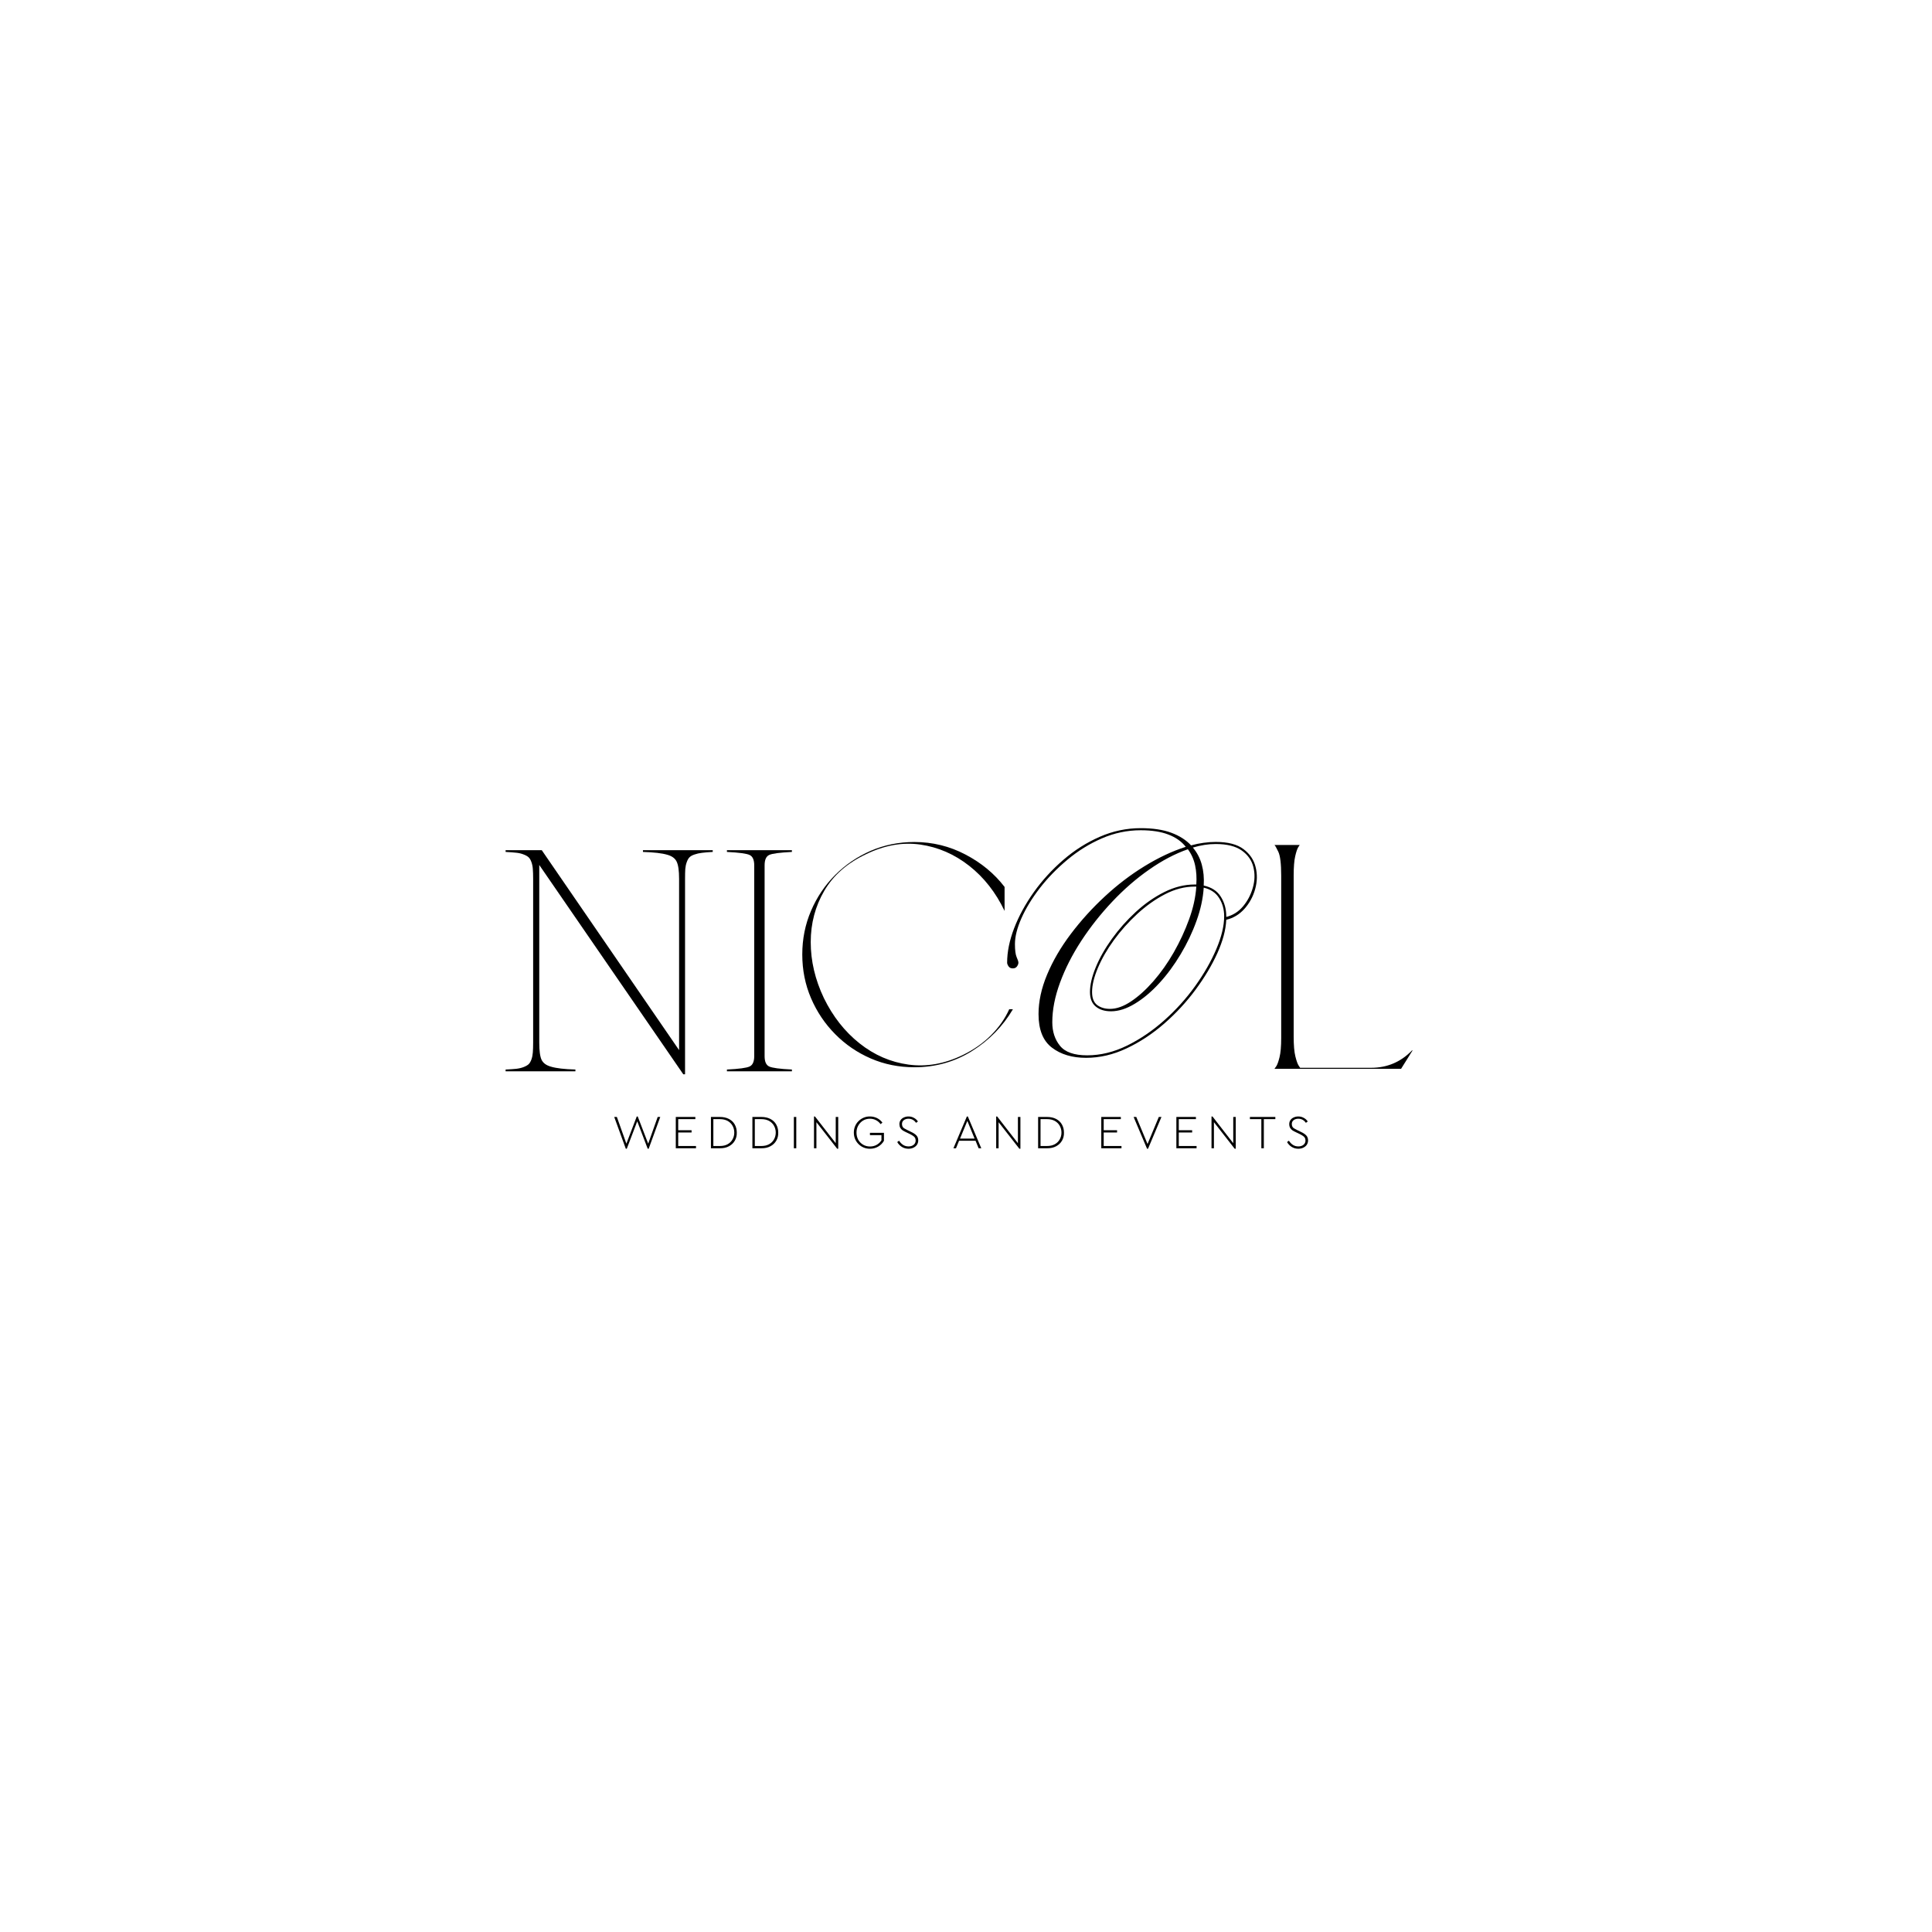
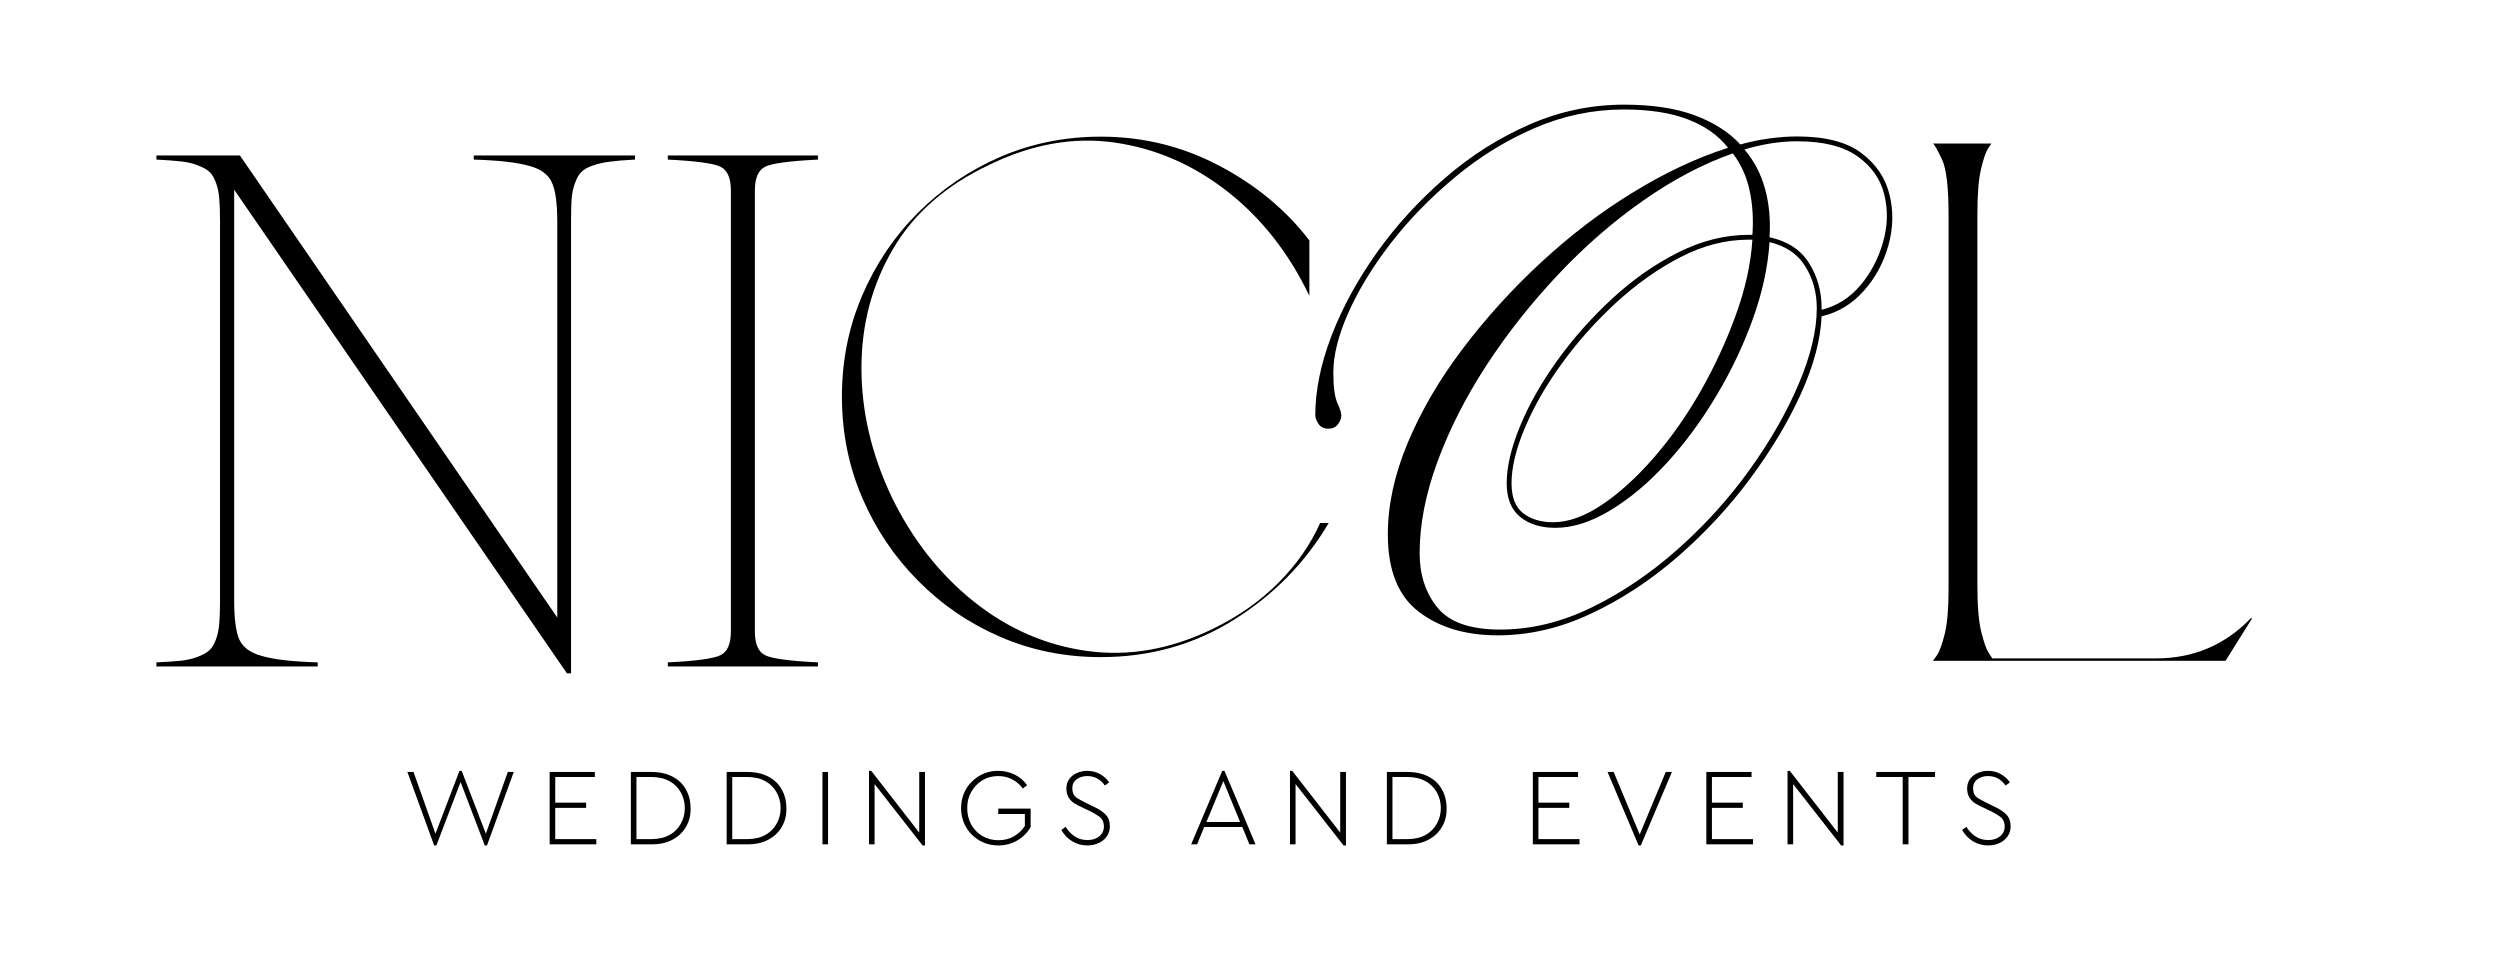
- <svg xmlns="http://www.w3.org/2000/svg" width="500" zoomAndPan="magnify" viewBox="0 0 375 375" height="500" preserveAspectRatio="xMidYMid meet" version="1.0">
+ <svg xmlns="http://www.w3.org/2000/svg" width="220" zoomAndPan="magnify" viewBox="85 152 210 82" height="86" preserveAspectRatio="xMidYMid meet" version="1.0">
  <defs>
    <g />
  </defs>
  <g fill="#000000" fill-opacity="1">
    <g transform="translate(246.4449, 207.4623)">
      <g>
        <path d="M 4.656 -37.5 L 4.656 -6.297 C 4.656 -4.586 4.766 -3.297 4.984 -2.422 C 5.203 -1.547 5.41 -0.957 5.609 -0.656 C 5.805 -0.352 5.906 -0.203 5.906 -0.203 L 19.672 -0.203 C 22.816 -0.203 25.477 -1.336 27.656 -3.609 L 27.719 -3.547 L 25.5 0 L 0.922 0 C 0.922 0 1.031 -0.148 1.25 -0.453 C 1.469 -0.766 1.688 -1.359 1.906 -2.234 C 2.125 -3.109 2.234 -4.352 2.234 -5.969 L 2.234 -37.5 C 2.234 -39.812 2.047 -41.359 1.672 -42.141 C 1.297 -42.93 1.047 -43.367 0.922 -43.453 L 5.828 -43.453 C 5.828 -43.453 5.727 -43.301 5.531 -43 C 5.344 -42.695 5.148 -42.117 4.953 -41.266 C 4.754 -40.41 4.656 -39.156 4.656 -37.5 Z M 4.656 -37.5 " />
      </g>
    </g>
  </g>
  <g fill="#000000" fill-opacity="1">
    <g transform="translate(195.4216, 204.7762)">
      <g>
        <path d="M 2.25 -17.922 C 2.25 -17.691 2.156 -17.445 1.969 -17.188 C 1.789 -16.938 1.52 -16.812 1.156 -16.812 C 0.789 -16.812 0.516 -16.945 0.328 -17.219 C 0.148 -17.5 0.062 -17.734 0.062 -17.922 C 0.062 -20.016 0.516 -22.242 1.422 -24.609 C 2.336 -26.984 3.613 -29.32 5.25 -31.625 C 6.895 -33.926 8.801 -36.008 10.969 -37.875 C 13.133 -39.75 15.492 -41.242 18.047 -42.359 C 20.598 -43.473 23.242 -44.031 25.984 -44.031 C 28.348 -44.031 30.328 -43.734 31.922 -43.141 C 33.523 -42.547 34.805 -41.727 35.766 -40.688 C 36.578 -40.914 37.383 -41.082 38.188 -41.188 C 38.988 -41.301 39.773 -41.359 40.547 -41.359 C 42.922 -41.359 44.723 -40.891 45.953 -39.953 C 47.18 -39.023 47.961 -37.863 48.297 -36.469 C 48.641 -35.082 48.609 -33.66 48.203 -32.203 C 47.797 -30.742 47.102 -29.469 46.125 -28.375 C 45.145 -27.281 43.969 -26.57 42.594 -26.25 C 42.508 -24.289 41.93 -22.125 40.859 -19.75 C 39.785 -17.383 38.367 -15.016 36.609 -12.641 C 34.859 -10.273 32.832 -8.086 30.531 -6.078 C 28.227 -4.078 25.785 -2.473 23.203 -1.266 C 20.629 -0.055 18.023 0.547 15.391 0.547 C 12.691 0.547 10.477 -0.113 8.75 -1.438 C 7.02 -2.758 6.156 -4.926 6.156 -7.938 C 6.156 -10.395 6.711 -12.957 7.828 -15.625 C 8.941 -18.289 10.477 -20.922 12.438 -23.516 C 14.406 -26.117 16.609 -28.547 19.047 -30.797 C 21.484 -33.055 24.055 -35.016 26.766 -36.672 C 29.484 -38.336 32.141 -39.582 34.734 -40.406 C 33.91 -41.457 32.781 -42.254 31.344 -42.797 C 29.914 -43.348 28.129 -43.625 25.984 -43.625 C 23.379 -43.625 20.867 -43.098 18.453 -42.047 C 16.047 -41.004 13.816 -39.625 11.766 -37.906 C 9.711 -36.195 7.922 -34.352 6.391 -32.375 C 4.867 -30.395 3.688 -28.457 2.844 -26.562 C 2 -24.664 1.578 -22.988 1.578 -21.531 C 1.578 -20.352 1.688 -19.508 1.906 -19 C 2.133 -18.5 2.25 -18.141 2.25 -17.922 Z M 36.781 -33.094 C 36.875 -34.414 36.797 -35.656 36.547 -36.812 C 36.297 -37.977 35.828 -39.02 35.141 -39.938 C 32.641 -39.062 30.133 -37.742 27.625 -35.984 C 25.113 -34.234 22.727 -32.16 20.469 -29.766 C 18.219 -27.379 16.211 -24.844 14.453 -22.156 C 12.703 -19.469 11.328 -16.766 10.328 -14.047 C 9.328 -11.336 8.828 -8.773 8.828 -6.359 C 8.828 -4.535 9.328 -3.008 10.328 -1.781 C 11.328 -0.551 13.082 0.062 15.594 0.062 C 18.188 0.062 20.758 -0.562 23.312 -1.812 C 25.863 -3.062 28.281 -4.703 30.562 -6.734 C 32.844 -8.766 34.848 -10.988 36.578 -13.406 C 38.305 -15.82 39.672 -18.211 40.672 -20.578 C 41.68 -22.953 42.188 -25.07 42.188 -26.938 C 42.188 -28.258 41.863 -29.43 41.219 -30.453 C 40.582 -31.484 39.582 -32.16 38.219 -32.484 C 38.082 -30.379 37.613 -28.223 36.812 -26.016 C 36.02 -23.805 34.992 -21.648 33.734 -19.547 C 32.484 -17.453 31.094 -15.57 29.562 -13.906 C 28.039 -12.25 26.469 -10.93 24.844 -9.953 C 23.227 -8.973 21.691 -8.484 20.234 -8.484 C 19.004 -8.484 18.016 -8.789 17.266 -9.406 C 16.516 -10.02 16.141 -10.961 16.141 -12.234 C 16.141 -13.609 16.516 -15.207 17.266 -17.031 C 18.016 -18.852 19.062 -20.695 20.406 -22.562 C 21.75 -24.426 23.285 -26.156 25.016 -27.75 C 26.754 -29.352 28.602 -30.645 30.562 -31.625 C 32.52 -32.602 34.477 -33.094 36.438 -33.094 Z M 20.031 -8.953 C 21.312 -8.953 22.68 -9.441 24.141 -10.422 C 25.598 -11.398 27.039 -12.707 28.469 -14.344 C 29.906 -15.988 31.219 -17.848 32.406 -19.922 C 33.594 -22.004 34.582 -24.141 35.375 -26.328 C 36.176 -28.516 36.645 -30.633 36.781 -32.688 L 36.438 -32.688 C 34.531 -32.688 32.629 -32.195 30.734 -31.219 C 28.836 -30.238 27.035 -28.961 25.328 -27.391 C 23.617 -25.816 22.102 -24.117 20.781 -22.297 C 19.457 -20.473 18.422 -18.672 17.672 -16.891 C 16.922 -15.109 16.547 -13.555 16.547 -12.234 C 16.547 -11.055 16.875 -10.211 17.531 -9.703 C 18.195 -9.203 19.031 -8.953 20.031 -8.953 Z M 40.547 -40.953 C 39.816 -40.953 39.086 -40.895 38.359 -40.781 C 37.629 -40.664 36.879 -40.492 36.109 -40.266 C 36.922 -39.316 37.5 -38.211 37.844 -36.953 C 38.188 -35.703 38.312 -34.348 38.219 -32.891 C 39.727 -32.566 40.832 -31.848 41.531 -30.734 C 42.238 -29.617 42.594 -28.352 42.594 -26.938 L 42.594 -26.797 C 43.875 -27.117 44.957 -27.801 45.844 -28.844 C 46.727 -29.895 47.363 -31.102 47.75 -32.469 C 48.145 -33.844 48.18 -35.176 47.859 -36.469 C 47.547 -37.77 46.797 -38.844 45.609 -39.688 C 44.422 -40.531 42.734 -40.953 40.547 -40.953 Z M 40.547 -40.953 " />
      </g>
    </g>
  </g>
  <g fill="#000000" fill-opacity="1">
    <g transform="translate(96.77996, 207.9378)">
      <g>
        <path d="M 1.359 0 L 1.359 -0.344 C 2.211 -0.383 2.906 -0.43 3.438 -0.484 C 3.969 -0.547 4.445 -0.66 4.875 -0.828 C 5.312 -1.004 5.633 -1.191 5.844 -1.391 C 6.051 -1.598 6.227 -1.906 6.375 -2.312 C 6.52 -2.727 6.609 -3.176 6.641 -3.656 C 6.68 -4.133 6.703 -4.77 6.703 -5.562 L 6.703 -37.359 C 6.703 -38.148 6.68 -38.785 6.641 -39.266 C 6.609 -39.742 6.52 -40.188 6.375 -40.594 C 6.227 -41.008 6.051 -41.316 5.844 -41.516 C 5.633 -41.723 5.312 -41.91 4.875 -42.078 C 4.445 -42.254 3.969 -42.367 3.438 -42.422 C 2.906 -42.484 2.211 -42.535 1.359 -42.578 L 1.359 -42.922 L 8.375 -42.922 L 35.031 -4.109 L 35.031 -37.359 C 35.031 -38.93 34.875 -40.039 34.562 -40.688 C 34.258 -41.332 33.648 -41.781 32.734 -42.031 C 31.711 -42.332 30.141 -42.516 28.016 -42.578 L 28.016 -42.922 L 41.562 -42.922 L 41.562 -42.578 C 40.695 -42.535 40 -42.477 39.469 -42.406 C 38.945 -42.344 38.461 -42.234 38.016 -42.078 C 37.578 -41.93 37.254 -41.75 37.047 -41.531 C 36.836 -41.32 36.66 -41.008 36.516 -40.594 C 36.367 -40.188 36.273 -39.742 36.234 -39.266 C 36.203 -38.785 36.188 -38.148 36.188 -37.359 L 36.188 0.578 L 35.844 0.578 L 7.891 -40.047 L 7.891 -5.562 C 7.891 -3.977 8.039 -2.863 8.344 -2.219 C 8.656 -1.582 9.27 -1.141 10.188 -0.891 C 11.207 -0.586 12.781 -0.406 14.906 -0.344 L 14.906 0 Z M 1.359 0 " />
      </g>
    </g>
  </g>
  <g fill="#000000" fill-opacity="1">
    <g transform="translate(139.738, 207.9378)">
      <g>
        <path d="M 1.359 0 L 1.359 -0.344 C 3.711 -0.457 5.18 -0.656 5.766 -0.938 C 6.359 -1.219 6.656 -1.883 6.656 -2.938 L 6.656 -39.984 C 6.656 -41.035 6.359 -41.703 5.766 -41.984 C 5.18 -42.266 3.711 -42.461 1.359 -42.578 L 1.359 -42.922 L 13.969 -42.922 L 13.969 -42.578 C 11.602 -42.461 10.129 -42.266 9.547 -41.984 C 8.961 -41.703 8.672 -41.035 8.672 -39.984 L 8.672 -2.938 C 8.672 -1.883 8.961 -1.219 9.547 -0.938 C 10.129 -0.656 11.602 -0.457 13.969 -0.344 L 13.969 0 Z M 1.359 0 " />
      </g>
    </g>
  </g>
  <g fill="#000000" fill-opacity="1">
    <g transform="translate(155.3503, 207.9378)">
      <g />
    </g>
  </g>
  <g fill="#000000" fill-opacity="1">
    <g transform="translate(167.8798, 207.9378)">
      <g />
    </g>
  </g>
  <g fill="#000000" fill-opacity="1">
    <g transform="translate(180.4093, 207.9378)">
      <g />
    </g>
  </g>
  <g fill="#000000" fill-opacity="1">
    <g transform="translate(192.9389, 207.9378)">
      <g />
    </g>
  </g>
  <g fill="#000000" fill-opacity="1">
    <g transform="translate(205.4684, 207.9378)">
      <g />
    </g>
  </g>
  <g fill="#000000" fill-opacity="1">
    <g transform="translate(217.9979, 207.9378)">
      <g />
    </g>
  </g>
  <g fill="#000000" fill-opacity="1">
    <g transform="translate(230.5275, 207.9378)">
      <g />
    </g>
  </g>
  <g fill="#000000" fill-opacity="1">
    <g transform="translate(154.7996, 207.0273)">
      <g>
        <path d="M 41.094 -11.141 L 41.812 -11.141 C 39.852 -7.816 37.203 -5.109 33.859 -3.016 C 30.516 -0.922 26.785 0.125 22.672 0.125 C 19.66 0.125 16.844 -0.441 14.219 -1.578 C 11.602 -2.711 9.301 -4.285 7.312 -6.297 C 5.32 -8.305 3.758 -10.629 2.625 -13.266 C 1.488 -15.91 0.922 -18.742 0.922 -21.766 C 0.922 -24.773 1.488 -27.602 2.625 -30.25 C 3.758 -32.895 5.32 -35.211 7.312 -37.203 C 9.301 -39.191 11.602 -40.754 14.219 -41.891 C 16.844 -43.023 19.66 -43.594 22.672 -43.594 C 26.211 -43.594 29.523 -42.781 32.609 -41.156 C 35.691 -39.539 38.219 -37.445 40.188 -34.875 L 40.188 -30.219 C 38.477 -33.801 36.191 -36.719 33.328 -38.969 C 30.461 -41.219 27.305 -42.594 23.859 -43.094 C 20.41 -43.594 16.895 -42.973 13.312 -41.234 C 9.676 -39.523 6.973 -37.16 5.203 -34.141 C 3.441 -31.129 2.562 -27.801 2.562 -24.156 C 2.562 -20.508 3.41 -16.895 5.109 -13.312 C 6.859 -9.727 9.164 -6.797 12.031 -4.516 C 14.895 -2.242 18.062 -0.867 21.531 -0.391 C 25.008 0.086 28.516 -0.523 32.047 -2.234 C 34.191 -3.273 36.031 -4.562 37.562 -6.094 C 39.094 -7.625 40.27 -9.305 41.094 -11.141 Z M 41.094 -11.141 " />
      </g>
    </g>
  </g>
  <g fill="#000000" fill-opacity="1">
    <g transform="translate(118.7509, 222.8777)">
      <g>
        <path d="M 8.906 -6.078 L 9.406 -6.078 L 7.156 0.094 L 6.969 0.094 L 4.938 -5.234 L 2.906 0.094 L 2.719 0.094 L 0.469 -6.078 L 0.984 -6.078 L 2.828 -0.891 L 4.844 -6.172 L 5.031 -6.172 L 7.062 -0.891 Z M 8.906 -6.078 " />
      </g>
    </g>
  </g>
  <g fill="#000000" fill-opacity="1">
    <g transform="translate(130.2647, 222.8777)">
      <g>
        <path d="M 0.906 0 L 0.906 -6.078 L 4.703 -6.078 L 4.703 -5.656 L 1.375 -5.656 L 1.375 -3.5 L 3.969 -3.5 L 3.969 -3.062 L 1.375 -3.062 L 1.375 -0.438 L 4.828 -0.438 L 4.828 0 Z M 0.906 0 " />
      </g>
    </g>
  </g>
  <g fill="#000000" fill-opacity="1">
    <g transform="translate(137.0863, 222.8777)">
      <g>
        <path d="M 0.906 0 L 0.906 -6.078 L 2.625 -6.078 C 3.32 -6.078 3.914 -5.945 4.406 -5.688 C 4.906 -5.426 5.281 -5.066 5.531 -4.609 C 5.789 -4.148 5.922 -3.629 5.922 -3.047 C 5.941 -2.473 5.816 -1.953 5.547 -1.484 C 5.285 -1.023 4.906 -0.66 4.406 -0.391 C 3.906 -0.117 3.312 0.008 2.625 0 Z M 1.375 -0.438 L 2.625 -0.438 C 3.219 -0.438 3.723 -0.551 4.141 -0.781 C 4.555 -1.008 4.875 -1.32 5.094 -1.719 C 5.32 -2.113 5.438 -2.555 5.438 -3.047 C 5.438 -3.535 5.32 -3.977 5.094 -4.375 C 4.875 -4.77 4.555 -5.082 4.141 -5.312 C 3.723 -5.539 3.219 -5.656 2.625 -5.656 L 1.375 -5.656 Z M 1.375 -0.438 " />
      </g>
    </g>
  </g>
  <g fill="#000000" fill-opacity="1">
    <g transform="translate(145.1339, 222.8777)">
      <g>
        <path d="M 0.906 0 L 0.906 -6.078 L 2.625 -6.078 C 3.32 -6.078 3.914 -5.945 4.406 -5.688 C 4.906 -5.426 5.281 -5.066 5.531 -4.609 C 5.789 -4.148 5.922 -3.629 5.922 -3.047 C 5.941 -2.473 5.816 -1.953 5.547 -1.484 C 5.285 -1.023 4.906 -0.66 4.406 -0.391 C 3.906 -0.117 3.312 0.008 2.625 0 Z M 1.375 -0.438 L 2.625 -0.438 C 3.219 -0.438 3.723 -0.551 4.141 -0.781 C 4.555 -1.008 4.875 -1.32 5.094 -1.719 C 5.32 -2.113 5.438 -2.555 5.438 -3.047 C 5.438 -3.535 5.32 -3.977 5.094 -4.375 C 4.875 -4.77 4.555 -5.082 4.141 -5.312 C 3.723 -5.539 3.219 -5.656 2.625 -5.656 L 1.375 -5.656 Z M 1.375 -0.438 " />
      </g>
    </g>
  </g>
  <g fill="#000000" fill-opacity="1">
    <g transform="translate(153.1816, 222.8777)">
      <g>
        <path d="M 0.906 0 L 0.906 -6.078 L 1.375 -6.078 L 1.375 0 Z M 0.906 0 " />
      </g>
    </g>
  </g>
  <g fill="#000000" fill-opacity="1">
    <g transform="translate(157.0902, 222.8777)">
      <g>
        <path d="M 5.125 -6.078 L 5.609 -6.078 L 5.609 0.094 L 5.406 0.094 L 1.375 -5.062 L 1.375 0 L 0.906 0 L 0.906 -6.172 L 1.094 -6.172 L 5.125 -0.984 Z M 5.125 -6.078 " />
      </g>
    </g>
  </g>
  <g fill="#000000" fill-opacity="1">
    <g transform="translate(165.23, 222.8777)">
      <g>
        <path d="M 0.5 -3.047 C 0.5 -3.484 0.578 -3.891 0.734 -4.266 C 0.891 -4.648 1.113 -4.984 1.406 -5.266 C 1.695 -5.555 2.031 -5.781 2.406 -5.938 C 2.789 -6.102 3.195 -6.18 3.625 -6.172 C 4.113 -6.172 4.57 -6.066 5 -5.859 C 5.426 -5.648 5.773 -5.352 6.047 -4.969 L 5.688 -4.688 C 5.445 -5.02 5.148 -5.273 4.797 -5.453 C 4.453 -5.641 4.062 -5.734 3.625 -5.734 C 3.125 -5.734 2.676 -5.613 2.281 -5.375 C 1.895 -5.133 1.586 -4.812 1.359 -4.406 C 1.129 -4.008 1.016 -3.555 1.016 -3.047 C 1.016 -2.547 1.125 -2.086 1.344 -1.672 C 1.57 -1.266 1.883 -0.941 2.281 -0.703 C 2.688 -0.461 3.141 -0.344 3.641 -0.344 C 4.117 -0.344 4.551 -0.453 4.938 -0.672 C 5.32 -0.891 5.629 -1.18 5.859 -1.547 L 5.859 -2.547 L 3.625 -2.547 L 3.625 -3 L 6.344 -3 L 6.344 -1.453 C 6.07 -0.973 5.691 -0.594 5.203 -0.312 C 4.723 -0.039 4.195 0.094 3.625 0.094 C 3.188 0.094 2.781 0.016 2.406 -0.141 C 2.031 -0.297 1.695 -0.52 1.406 -0.812 C 1.113 -1.102 0.891 -1.438 0.734 -1.812 C 0.578 -2.195 0.5 -2.609 0.5 -3.047 Z M 0.5 -3.047 " />
      </g>
    </g>
  </g>
  <g fill="#000000" fill-opacity="1">
    <g transform="translate(173.7293, 222.8777)">
      <g>
        <path d="M 0.422 -1.203 L 0.781 -1.469 C 1 -1.125 1.258 -0.852 1.562 -0.656 C 1.863 -0.457 2.219 -0.359 2.625 -0.359 C 3.02 -0.359 3.348 -0.461 3.609 -0.672 C 3.867 -0.879 4 -1.16 4 -1.516 C 3.988 -1.734 3.945 -1.906 3.875 -2.031 C 3.801 -2.164 3.68 -2.285 3.516 -2.391 C 3.359 -2.504 3.145 -2.629 2.875 -2.766 L 2.188 -3.094 C 1.938 -3.207 1.707 -3.328 1.5 -3.453 C 1.301 -3.586 1.145 -3.75 1.031 -3.938 C 0.914 -4.133 0.852 -4.379 0.844 -4.672 C 0.844 -4.984 0.922 -5.25 1.078 -5.469 C 1.234 -5.695 1.445 -5.867 1.719 -5.984 C 1.988 -6.109 2.285 -6.172 2.609 -6.172 C 2.992 -6.172 3.344 -6.082 3.656 -5.906 C 3.977 -5.738 4.238 -5.504 4.438 -5.203 L 4.078 -4.938 C 3.703 -5.469 3.211 -5.734 2.609 -5.734 C 2.254 -5.734 1.957 -5.645 1.719 -5.469 C 1.469 -5.289 1.344 -5.035 1.344 -4.703 C 1.352 -4.484 1.395 -4.305 1.469 -4.172 C 1.539 -4.047 1.656 -3.938 1.812 -3.844 C 1.977 -3.75 2.18 -3.641 2.422 -3.516 L 3.094 -3.188 C 3.57 -2.969 3.926 -2.734 4.156 -2.484 C 4.383 -2.242 4.5 -1.922 4.5 -1.516 C 4.5 -1.203 4.414 -0.922 4.25 -0.672 C 4.082 -0.43 3.852 -0.242 3.562 -0.109 C 3.281 0.023 2.961 0.094 2.609 0.094 C 2.148 0.094 1.727 -0.02 1.344 -0.25 C 0.969 -0.477 0.66 -0.797 0.422 -1.203 Z M 0.422 -1.203 " />
      </g>
    </g>
  </g>
  <g fill="#000000" fill-opacity="1">
    <g transform="translate(180.4864, 222.8777)">
      <g />
    </g>
  </g>
  <g fill="#000000" fill-opacity="1">
    <g transform="translate(184.6992, 222.8777)">
      <g>
        <path d="M 5.25 0 L 4.656 -1.453 L 1.453 -1.453 L 0.859 0 L 0.359 0 L 2.969 -6.172 L 3.156 -6.172 L 5.766 0 Z M 3.062 -5.312 L 1.641 -1.875 L 4.469 -1.875 Z M 3.062 -5.312 " />
      </g>
    </g>
  </g>
  <g fill="#000000" fill-opacity="1">
    <g transform="translate(192.4519, 222.8777)">
      <g>
        <path d="M 5.125 -6.078 L 5.609 -6.078 L 5.609 0.094 L 5.406 0.094 L 1.375 -5.062 L 1.375 0 L 0.906 0 L 0.906 -6.172 L 1.094 -6.172 L 5.125 -0.984 Z M 5.125 -6.078 " />
      </g>
    </g>
  </g>
  <g fill="#000000" fill-opacity="1">
    <g transform="translate(200.5917, 222.8777)">
      <g>
        <path d="M 0.906 0 L 0.906 -6.078 L 2.625 -6.078 C 3.32 -6.078 3.914 -5.945 4.406 -5.688 C 4.906 -5.426 5.281 -5.066 5.531 -4.609 C 5.789 -4.148 5.922 -3.629 5.922 -3.047 C 5.941 -2.473 5.816 -1.953 5.547 -1.484 C 5.285 -1.023 4.906 -0.66 4.406 -0.391 C 3.906 -0.117 3.312 0.008 2.625 0 Z M 1.375 -0.438 L 2.625 -0.438 C 3.219 -0.438 3.723 -0.551 4.141 -0.781 C 4.555 -1.008 4.875 -1.32 5.094 -1.719 C 5.32 -2.113 5.438 -2.555 5.438 -3.047 C 5.438 -3.535 5.32 -3.977 5.094 -4.375 C 4.875 -4.77 4.555 -5.082 4.141 -5.312 C 3.723 -5.539 3.219 -5.656 2.625 -5.656 L 1.375 -5.656 Z M 1.375 -0.438 " />
      </g>
    </g>
  </g>
  <g fill="#000000" fill-opacity="1">
    <g transform="translate(208.6393, 222.8777)">
      <g />
    </g>
  </g>
  <g fill="#000000" fill-opacity="1">
    <g transform="translate(212.8521, 222.8777)">
      <g>
        <path d="M 0.906 0 L 0.906 -6.078 L 4.703 -6.078 L 4.703 -5.656 L 1.375 -5.656 L 1.375 -3.5 L 3.969 -3.5 L 3.969 -3.062 L 1.375 -3.062 L 1.375 -0.438 L 4.828 -0.438 L 4.828 0 Z M 0.906 0 " />
      </g>
    </g>
  </g>
  <g fill="#000000" fill-opacity="1">
    <g transform="translate(219.6737, 222.8777)">
      <g>
        <path d="M 5.25 -6.078 L 5.766 -6.078 L 3.156 0.094 L 2.969 0.094 L 0.359 -6.078 L 0.875 -6.078 L 3.062 -0.828 Z M 5.25 -6.078 " />
      </g>
    </g>
  </g>
  <g fill="#000000" fill-opacity="1">
    <g transform="translate(227.4264, 222.8777)">
      <g>
        <path d="M 0.906 0 L 0.906 -6.078 L 4.703 -6.078 L 4.703 -5.656 L 1.375 -5.656 L 1.375 -3.5 L 3.969 -3.5 L 3.969 -3.062 L 1.375 -3.062 L 1.375 -0.438 L 4.828 -0.438 L 4.828 0 Z M 0.906 0 " />
      </g>
    </g>
  </g>
  <g fill="#000000" fill-opacity="1">
    <g transform="translate(234.248, 222.8777)">
      <g>
        <path d="M 5.125 -6.078 L 5.609 -6.078 L 5.609 0.094 L 5.406 0.094 L 1.375 -5.062 L 1.375 0 L 0.906 0 L 0.906 -6.172 L 1.094 -6.172 L 5.125 -0.984 Z M 5.125 -6.078 " />
      </g>
    </g>
  </g>
  <g fill="#000000" fill-opacity="1">
    <g transform="translate(242.3878, 222.8777)">
      <g>
        <path d="M 2.438 0 L 2.438 -5.656 L 0.219 -5.656 L 0.219 -6.078 L 5.156 -6.078 L 5.156 -5.656 L 2.922 -5.656 L 2.922 0 Z M 2.438 0 " />
      </g>
    </g>
  </g>
  <g fill="#000000" fill-opacity="1">
    <g transform="translate(249.3938, 222.8777)">
      <g>
        <path d="M 0.422 -1.203 L 0.781 -1.469 C 1 -1.125 1.258 -0.852 1.562 -0.656 C 1.863 -0.457 2.219 -0.359 2.625 -0.359 C 3.02 -0.359 3.348 -0.461 3.609 -0.672 C 3.867 -0.879 4 -1.16 4 -1.516 C 3.988 -1.734 3.945 -1.906 3.875 -2.031 C 3.801 -2.164 3.68 -2.285 3.516 -2.391 C 3.359 -2.504 3.145 -2.629 2.875 -2.766 L 2.188 -3.094 C 1.938 -3.207 1.707 -3.328 1.5 -3.453 C 1.301 -3.586 1.145 -3.75 1.031 -3.938 C 0.914 -4.133 0.852 -4.379 0.844 -4.672 C 0.844 -4.984 0.922 -5.25 1.078 -5.469 C 1.234 -5.695 1.445 -5.867 1.719 -5.984 C 1.988 -6.109 2.285 -6.172 2.609 -6.172 C 2.992 -6.172 3.344 -6.082 3.656 -5.906 C 3.977 -5.738 4.238 -5.504 4.438 -5.203 L 4.078 -4.938 C 3.703 -5.469 3.211 -5.734 2.609 -5.734 C 2.254 -5.734 1.957 -5.645 1.719 -5.469 C 1.469 -5.289 1.344 -5.035 1.344 -4.703 C 1.352 -4.484 1.395 -4.305 1.469 -4.172 C 1.539 -4.047 1.656 -3.938 1.812 -3.844 C 1.977 -3.75 2.18 -3.641 2.422 -3.516 L 3.094 -3.188 C 3.57 -2.969 3.926 -2.734 4.156 -2.484 C 4.383 -2.242 4.5 -1.922 4.5 -1.516 C 4.5 -1.203 4.414 -0.922 4.25 -0.672 C 4.082 -0.43 3.852 -0.242 3.562 -0.109 C 3.281 0.023 2.961 0.094 2.609 0.094 C 2.148 0.094 1.727 -0.02 1.344 -0.25 C 0.969 -0.477 0.66 -0.797 0.422 -1.203 Z M 0.422 -1.203 " />
      </g>
    </g>
  </g>
</svg>
